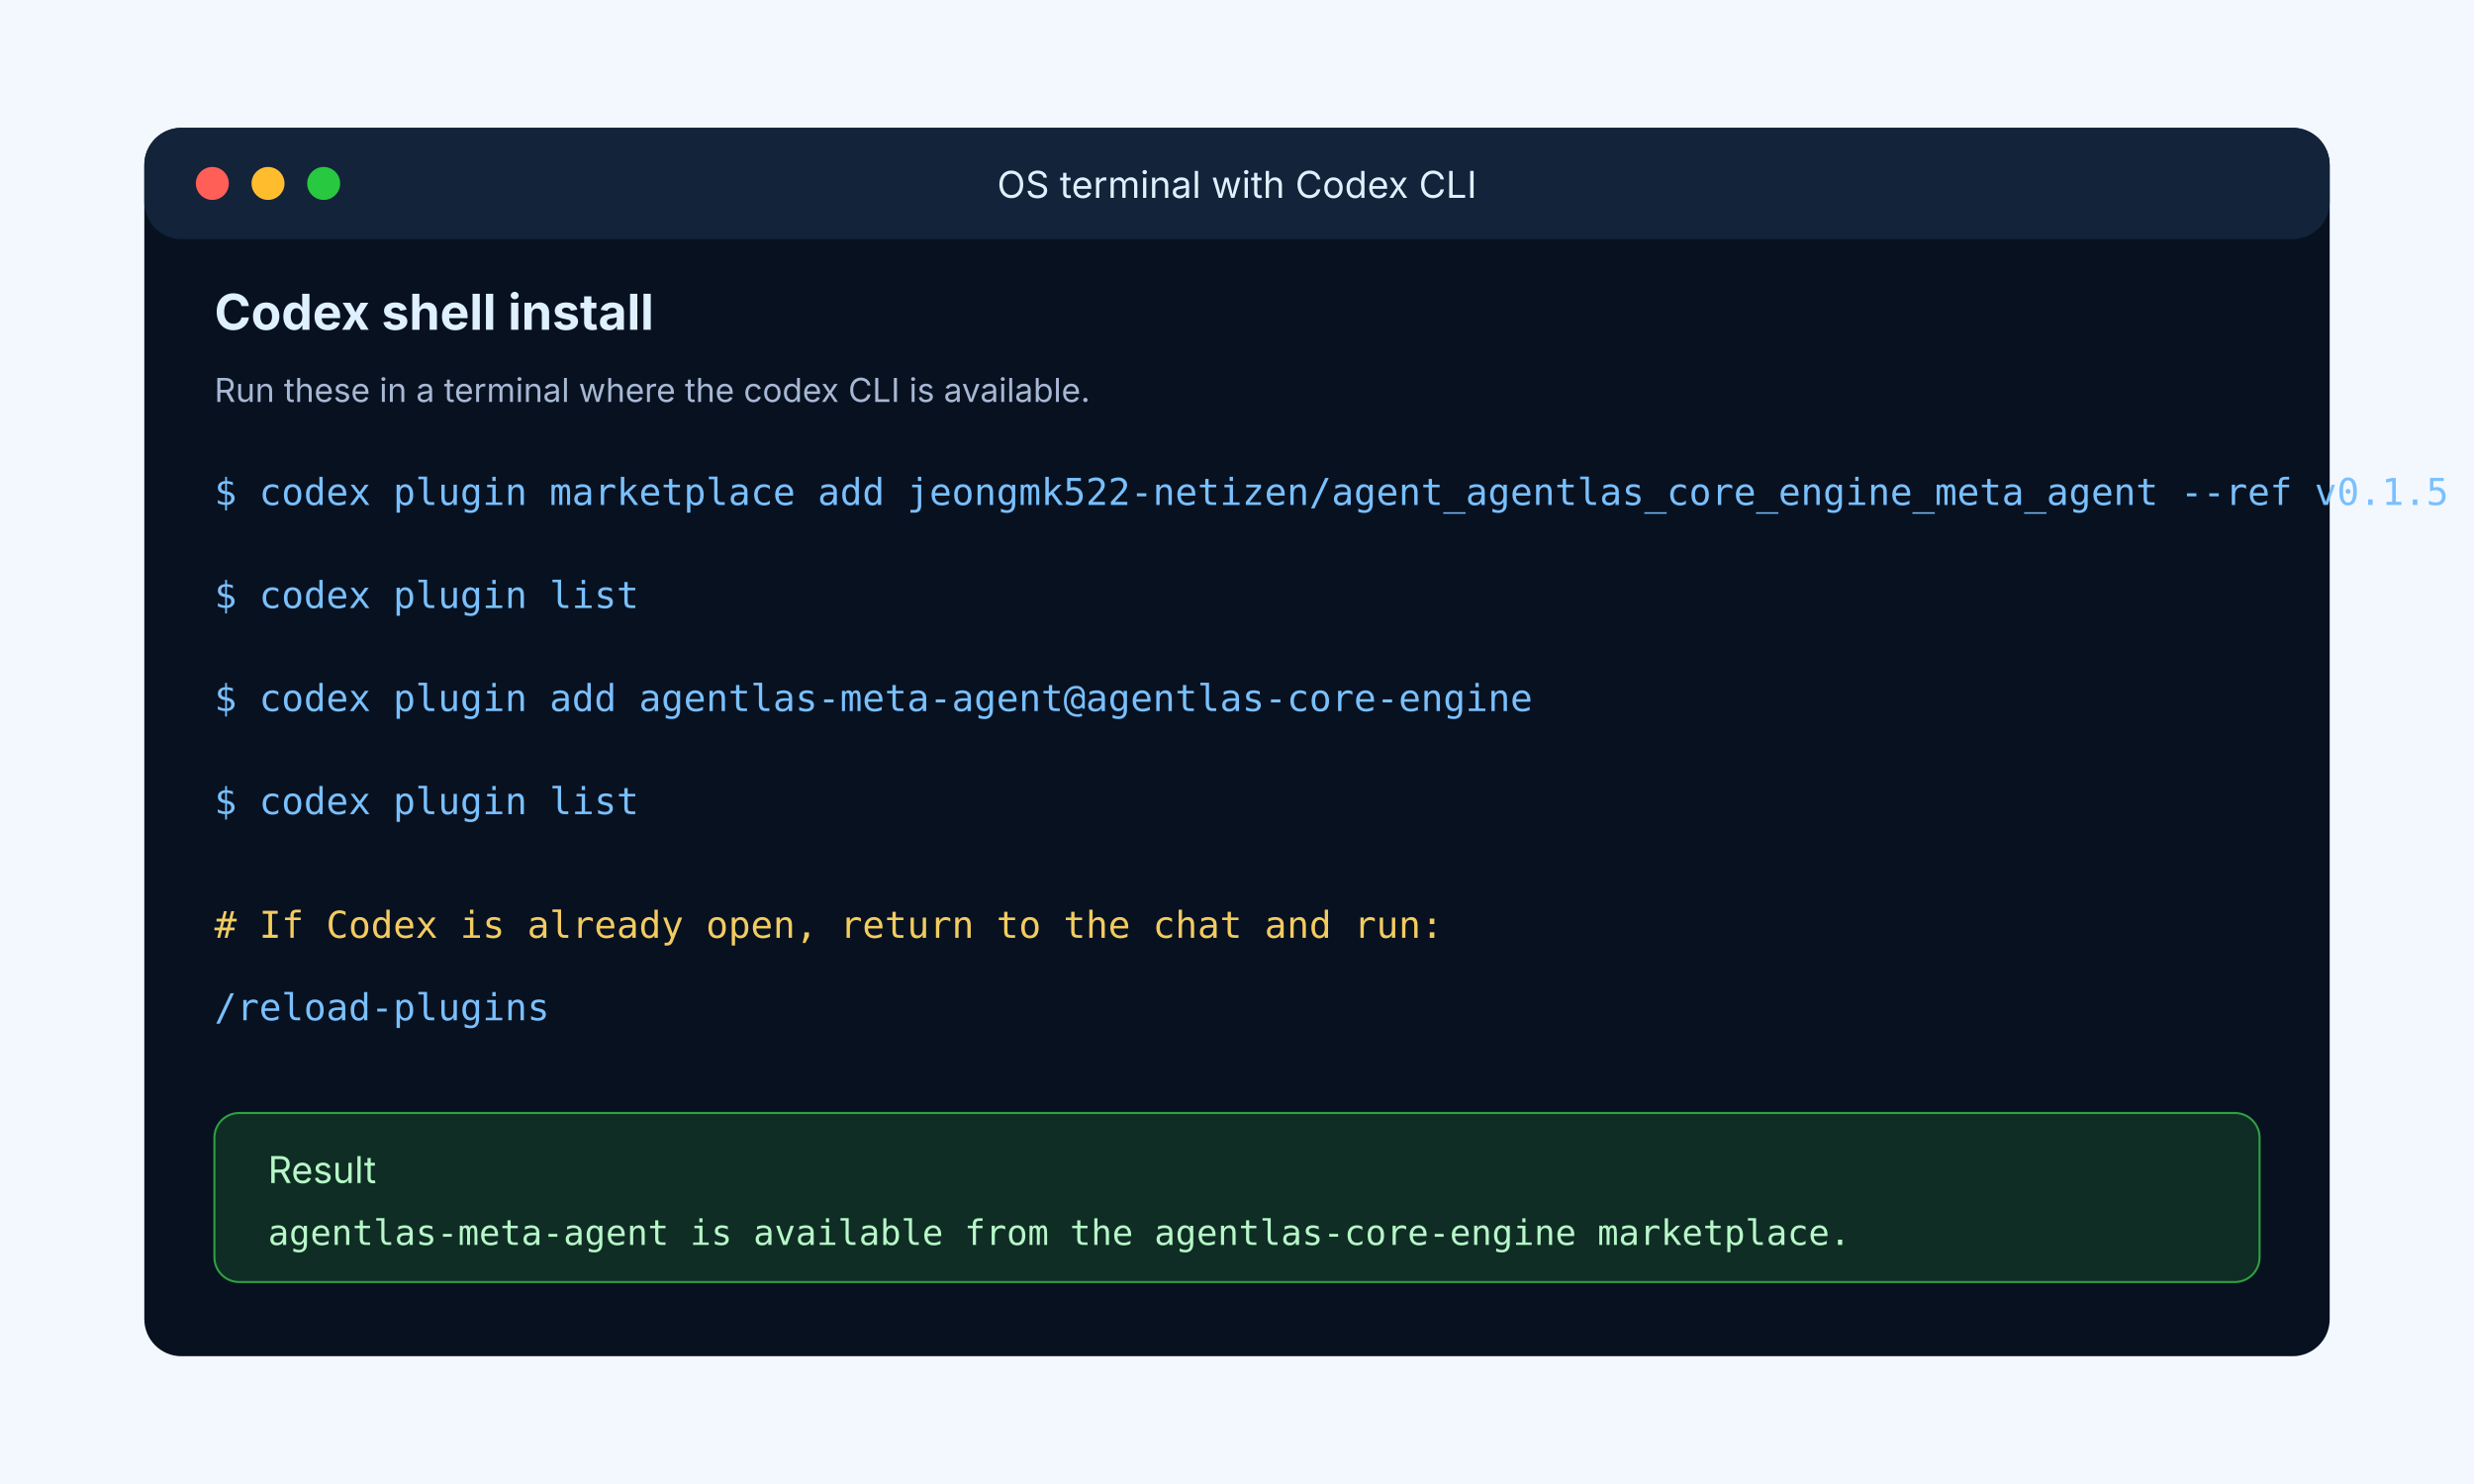
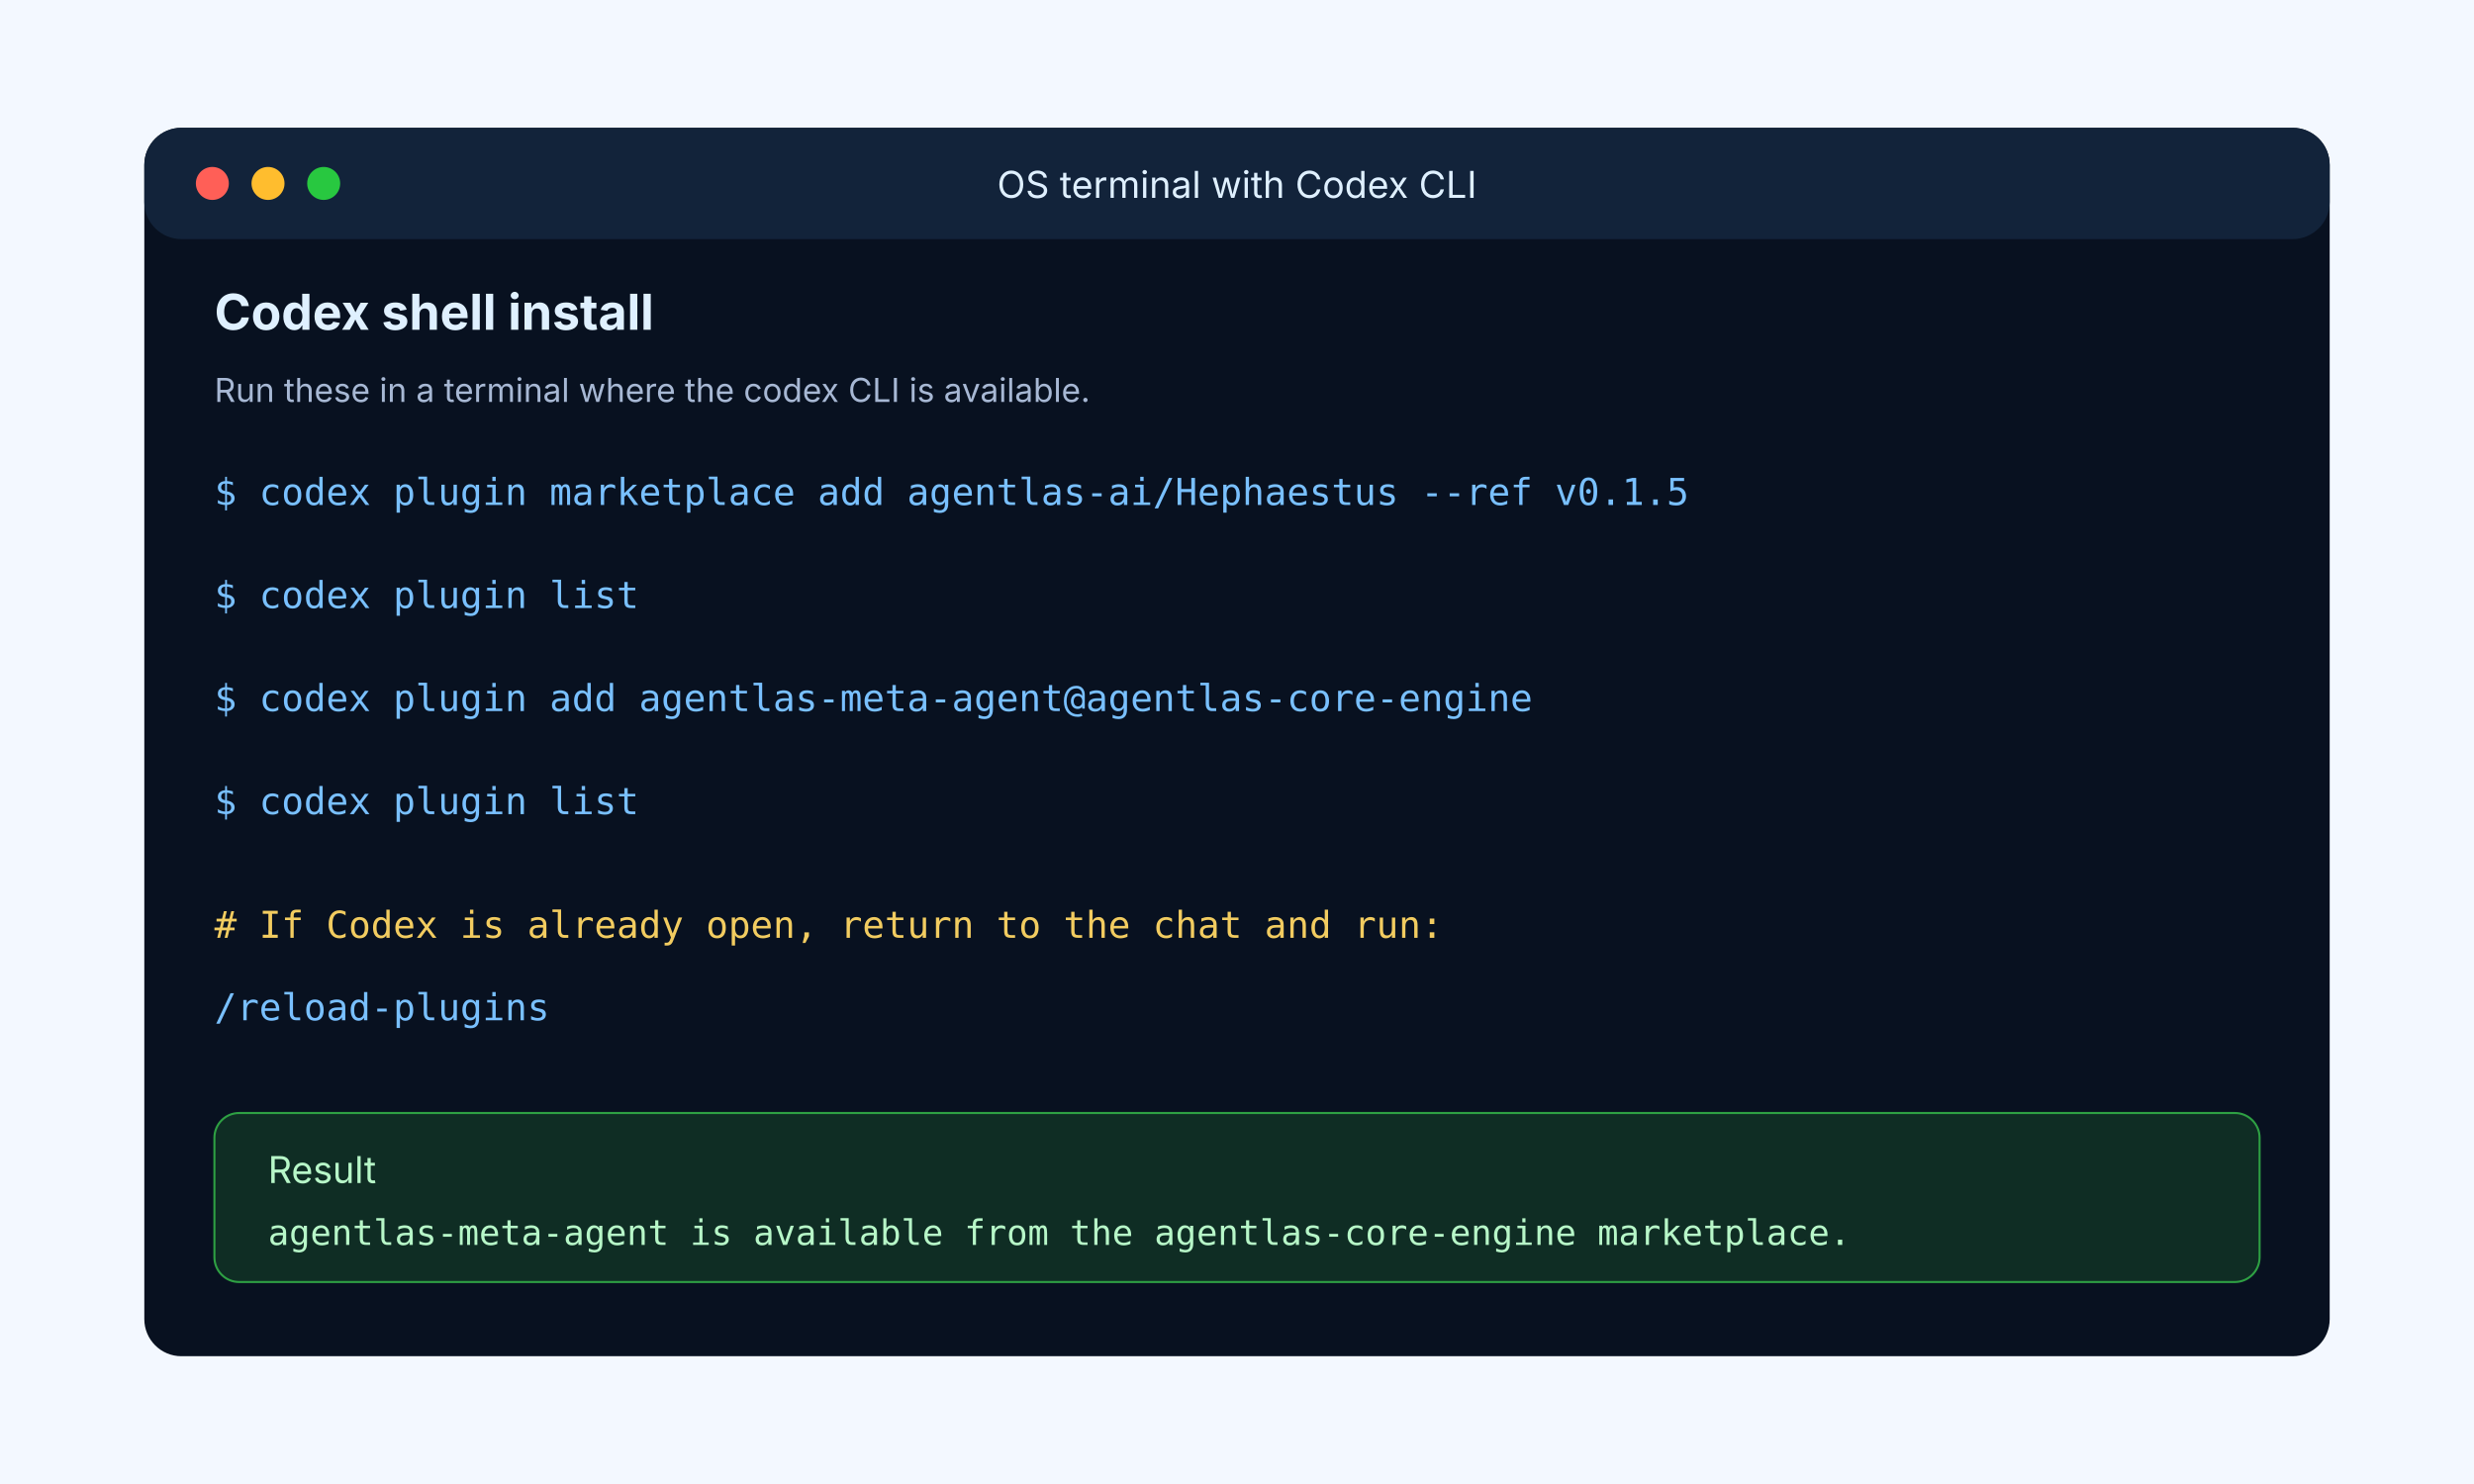
<svg xmlns="http://www.w3.org/2000/svg" width="1200" height="720" viewBox="0 0 1200 720" role="img" aria-labelledby="title desc">
  <rect width="1200" height="720" fill="#f3f8ff" />
  <rect x="70" y="62" width="1060" height="596" rx="18" fill="#081120" />
  <rect x="70" y="62" width="1060" height="54" rx="18" fill="#12233a" />
  <circle cx="103" cy="89" r="8" fill="#ff5f57" />
  <circle cx="130" cy="89" r="8" fill="#ffbd2e" />
  <circle cx="157" cy="89" r="8" fill="#28c840" />
  <text x="600" y="96" text-anchor="middle" font-family="Inter, Arial, sans-serif" font-size="18" fill="#dff0ff">OS terminal with Codex CLI</text>
  <text x="104" y="160" font-family="Inter, Arial, sans-serif" font-size="24" font-weight="700" fill="#dff0ff">Codex shell install</text>
  <text x="104" y="195" font-family="Inter, Arial, sans-serif" font-size="16" fill="#a7b8d4">Run these in a terminal where the codex CLI is available.</text>
  <g font-family="Menlo, Consolas, monospace" font-size="18">
-     <text x="104" y="245" fill="#79c0ff">$ codex plugin marketplace add jeongmk522-netizen/agent_agentlas_core_engine_meta_agent --ref v0.1.5</text>
+     <text x="104" y="245" fill="#79c0ff">$ codex plugin marketplace add agentlas-ai/Hephaestus --ref v0.1.5</text>
    <text x="104" y="295" fill="#79c0ff">$ codex plugin list</text>
    <text x="104" y="345" fill="#79c0ff">$ codex plugin add agentlas-meta-agent@agentlas-core-engine</text>
    <text x="104" y="395" fill="#79c0ff">$ codex plugin list</text>
    <text x="104" y="455" fill="#f2cc60"># If Codex is already open, return to the chat and run:</text>
    <text x="104" y="495" fill="#79c0ff">/reload-plugins</text>
  </g>
  <rect x="104" y="540" width="992" height="82" rx="12" fill="#0f2d24" stroke="#2ea043" />
  <text x="130" y="574" font-family="Inter, Arial, sans-serif" font-size="18" fill="#b7f7c8">Result</text>
  <text x="130" y="604" font-family="Menlo, Consolas, monospace" font-size="17" fill="#b7f7c8">agentlas-meta-agent is available from the agentlas-core-engine marketplace.</text>
</svg>
